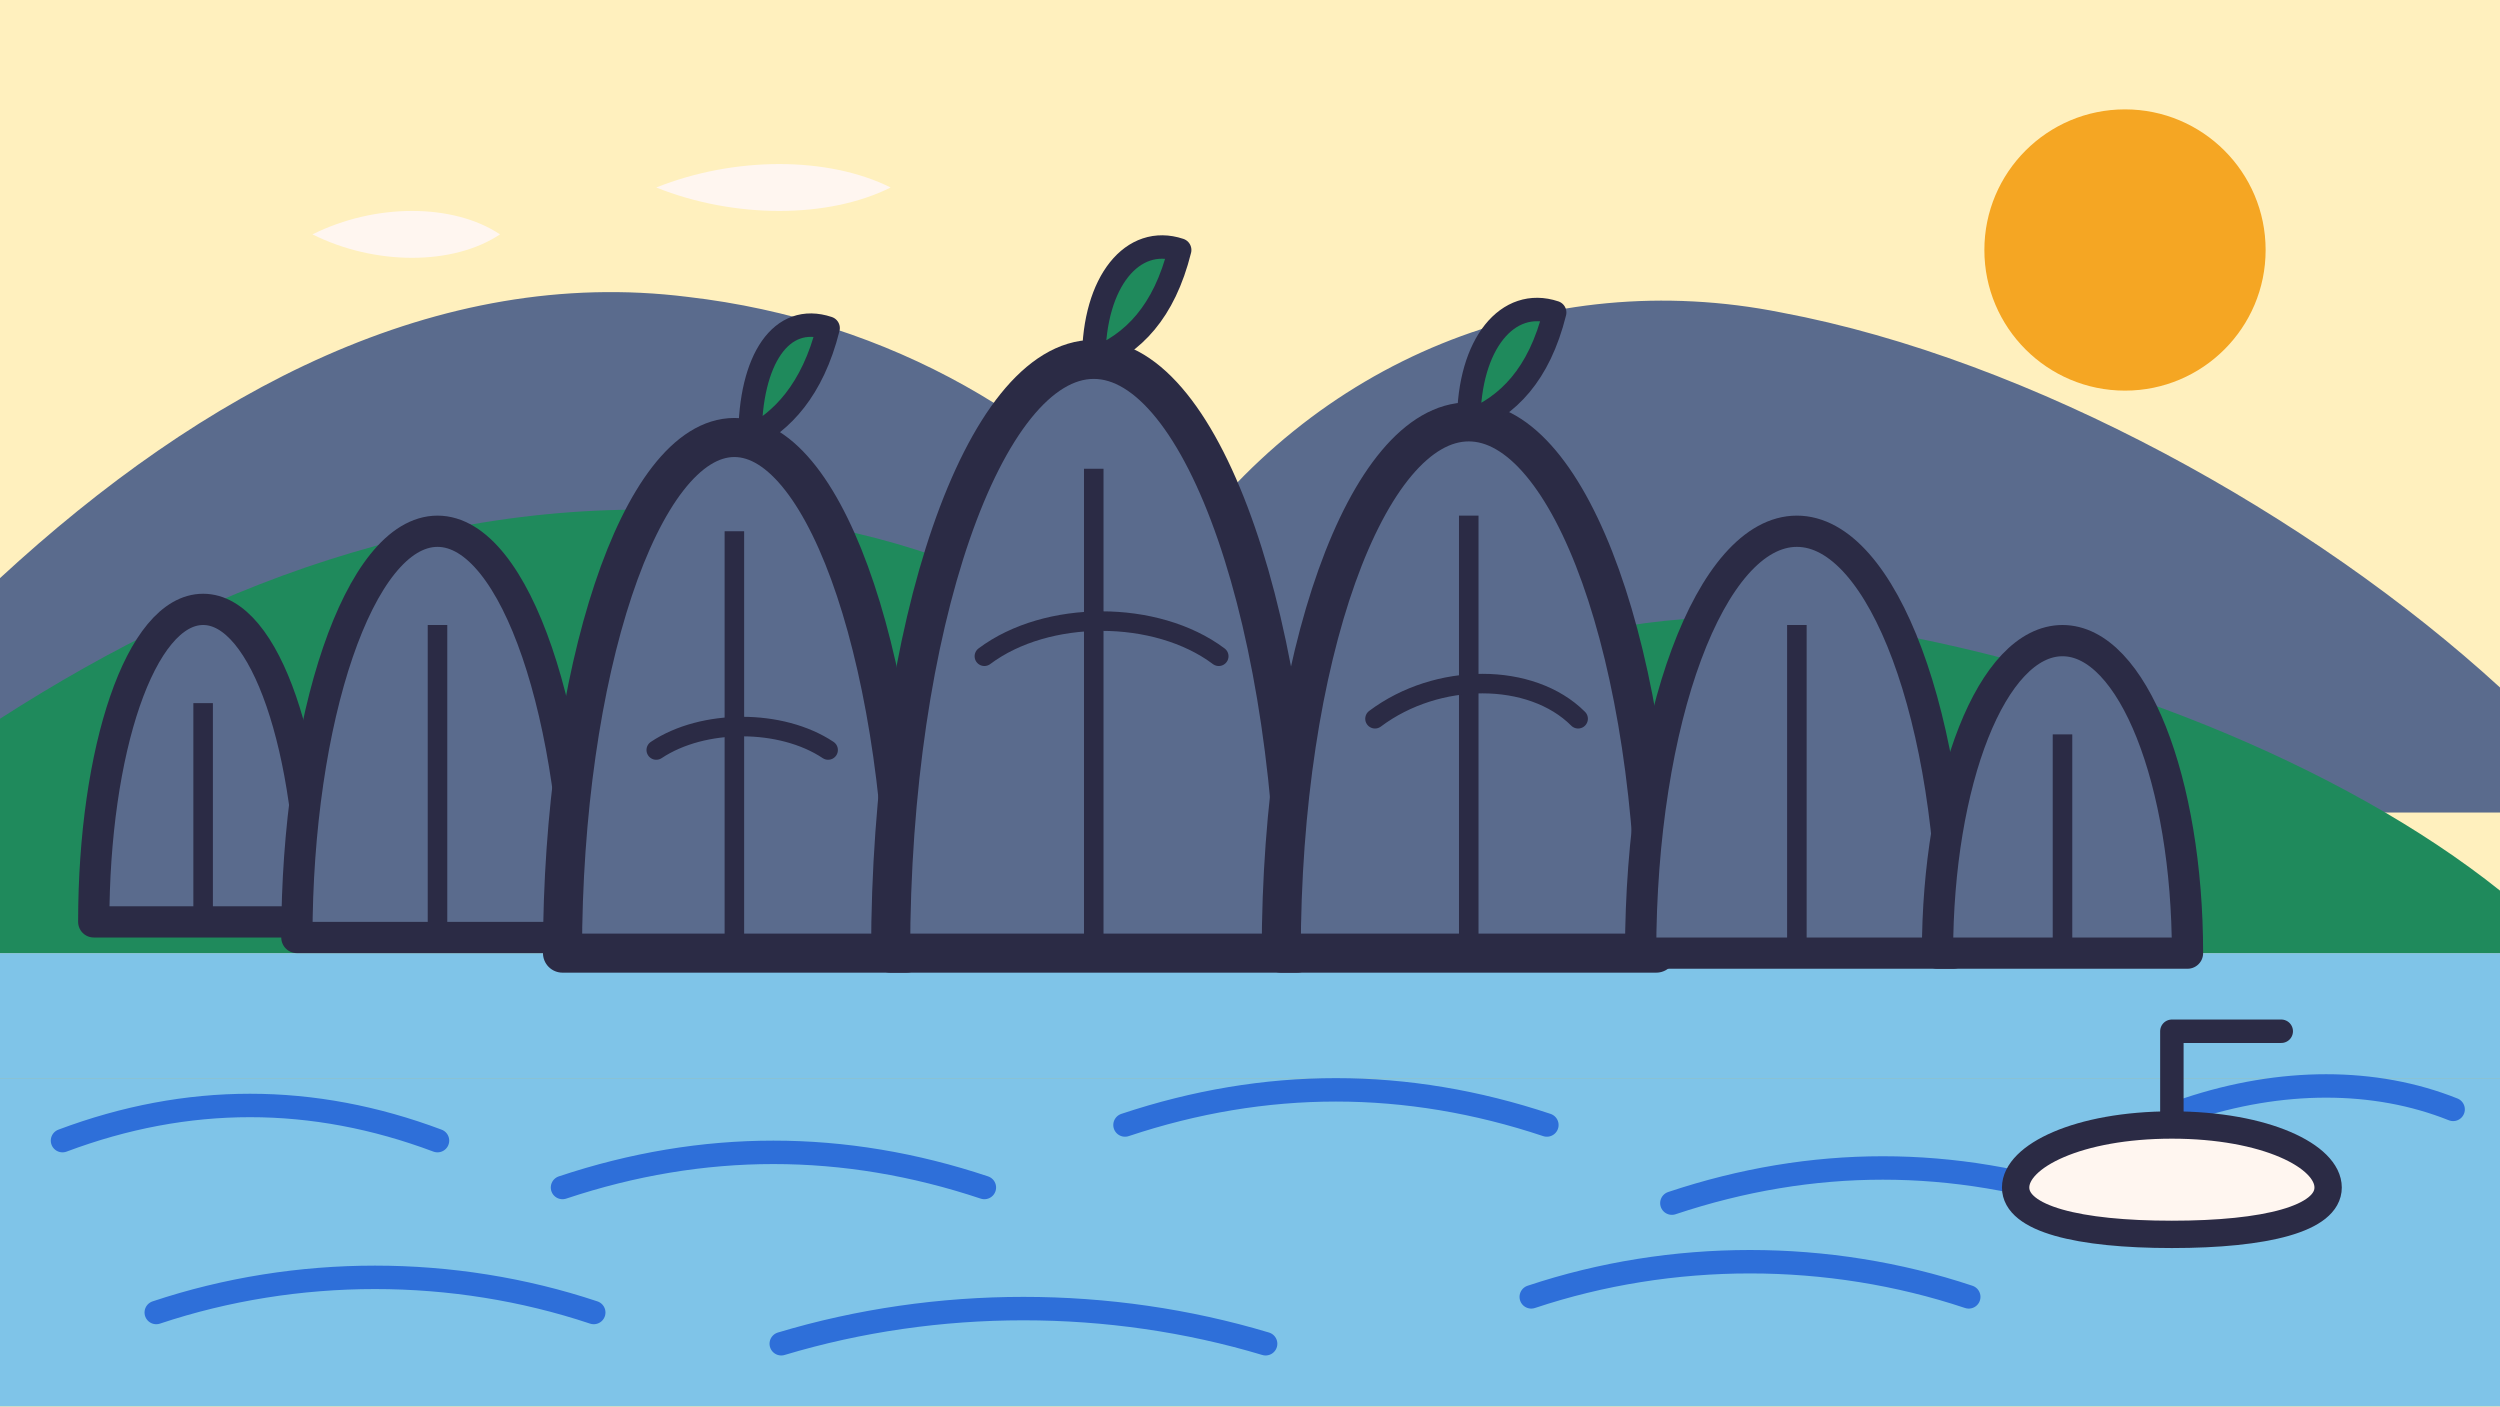
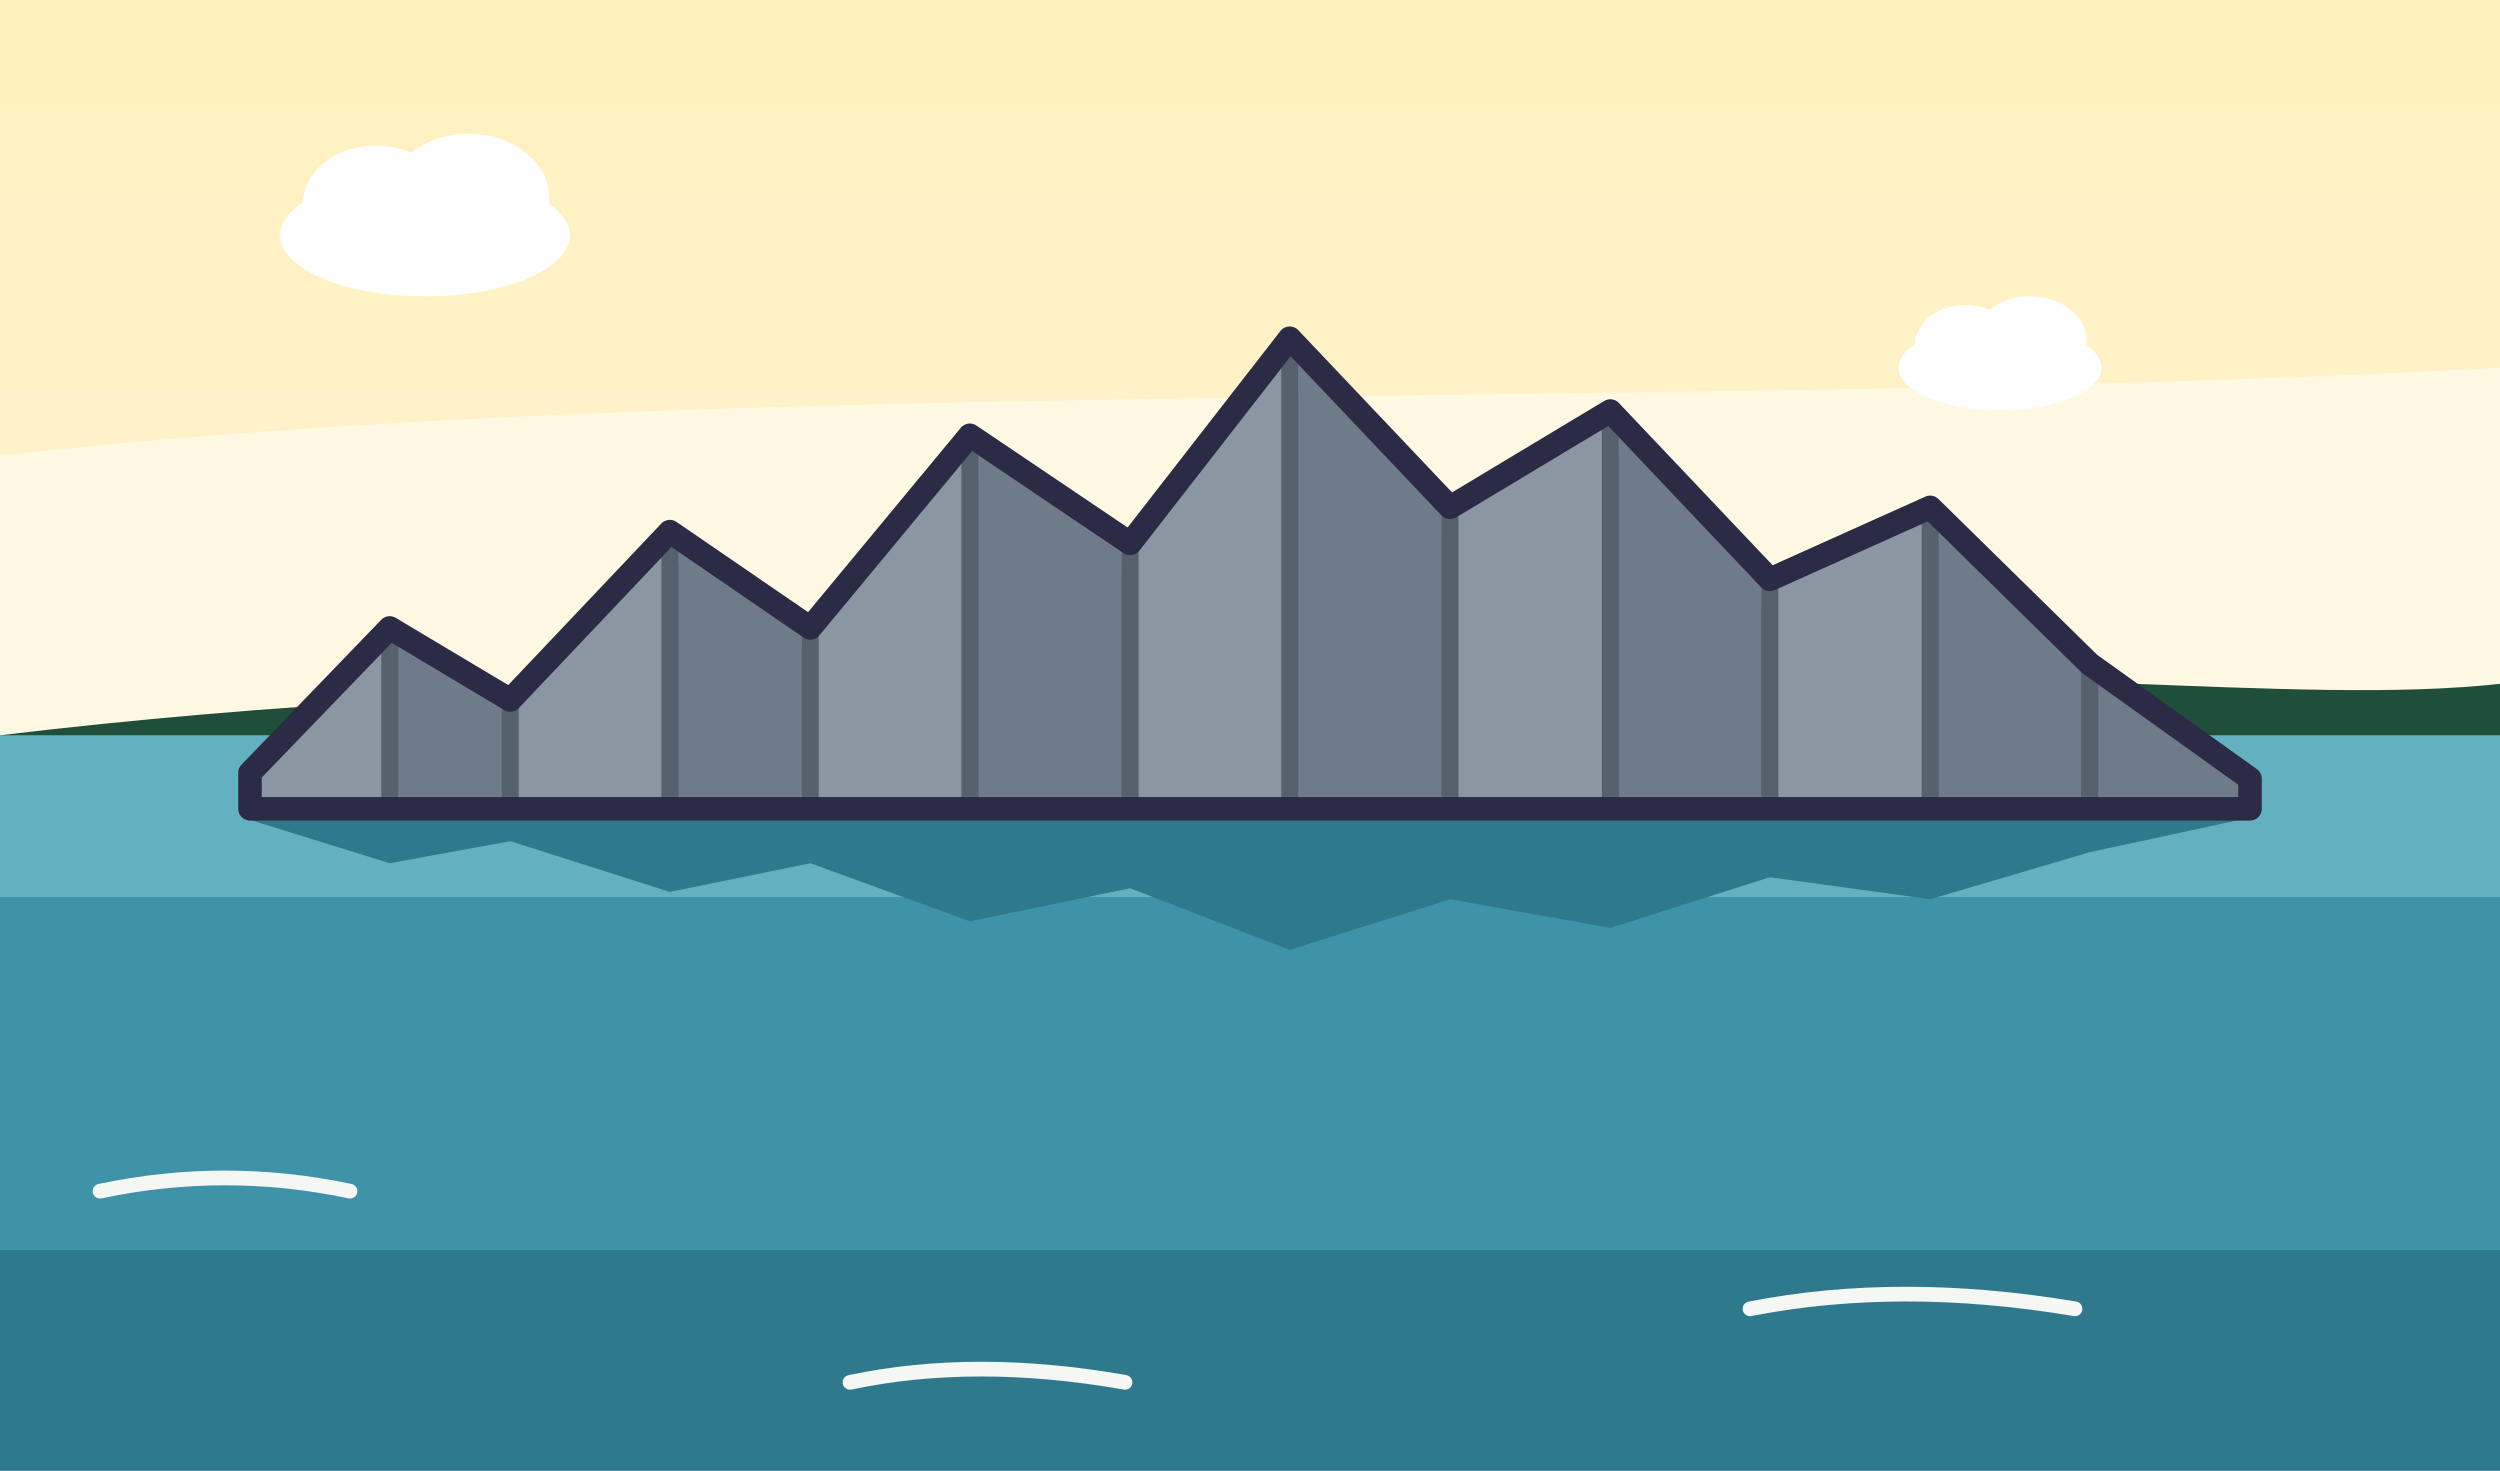
- <svg xmlns="http://www.w3.org/2000/svg" viewBox="0 0 320 180" width="320" height="180" role="img" aria-label="부소담악" data-landmark="busodamak">
-   <rect x="0" y="0" width="320" height="180" fill="#FFF0BE" />
-   <circle cx="272" cy="32" r="18" fill="#F5A623" />
-   <path d="M0 74C26 50 56 34 88 38C114 41 136 54 150 72C168 46 198 34 228 40C260 46 296 66 320 88V104H0Z" fill="#5A6B8D" />
-   <path d="M0 92C28 74 60 62 96 66C126 69 150 84 166 104C182 84 208 76 236 80C268 85 300 98 320 114V126H0Z" fill="#1F8A5C" />
-   <path d="M0 122H320V180H0Z" fill="#DCB733" />
-   <path d="M0 122H320V138H0Z" fill="#7FC4E8" />
-   <path d="M0 138H320V180H0Z" fill="#7FC4E8" />
-   <path d="M12 118C12 96 18 78 26 78C34 78 40 96 40 118Z" fill="#5A6B8D" stroke="#2B2B45" stroke-width="4" stroke-linejoin="round" />
-   <path d="M38 120C38 92 46 68 56 68C66 68 74 92 74 120Z" fill="#5A6B8D" stroke="#2B2B45" stroke-width="4" stroke-linejoin="round" />
-   <path d="M72 122C72 86 82 56 94 56C106 56 116 86 116 122Z" fill="#5A6B8D" stroke="#2B2B45" stroke-width="5" stroke-linejoin="round" />
-   <path d="M114 122C114 80 126 46 140 46C154 46 166 80 166 122Z" fill="#5A6B8D" stroke="#2B2B45" stroke-width="5" stroke-linejoin="round" />
-   <path d="M164 122C164 84 175 54 188 54C201 54 212 84 212 122Z" fill="#5A6B8D" stroke="#2B2B45" stroke-width="5" stroke-linejoin="round" />
-   <path d="M210 122C210 92 219 68 230 68C241 68 250 92 250 122Z" fill="#5A6B8D" stroke="#2B2B45" stroke-width="4" stroke-linejoin="round" />
-   <path d="M248 122C248 100 255 82 264 82C273 82 280 100 280 122Z" fill="#5A6B8D" stroke="#2B2B45" stroke-width="4" stroke-linejoin="round" />
-   <path d="M26 90V118M56 80V120M94 68V122M140 60V122M188 66V122M230 80V122M264 94V122" stroke="#2B2B45" stroke-width="2.5" fill="none" />
-   <path d="M84 96C90 92 100 92 106 96M126 84C134 78 148 78 156 84M176 92C184 86 196 86 202 92" stroke="#2B2B45" stroke-width="2.5" fill="none" stroke-linecap="round" />
-   <path d="M96 56C96 46 100 40 106 42C104 50 100 54 96 56Z" fill="#1F8A5C" stroke="#2B2B45" stroke-width="3" stroke-linejoin="round" />
-   <path d="M140 46C140 36 145 30 151 32C149 40 145 44 140 46Z" fill="#1F8A5C" stroke="#2B2B45" stroke-width="3" stroke-linejoin="round" />
-   <path d="M188 54C188 44 193 38 199 40C197 48 193 52 188 54Z" fill="#1F8A5C" stroke="#2B2B45" stroke-width="3" stroke-linejoin="round" />
-   <path d="M8 146C24 140 40 140 56 146M72 152C90 146 108 146 126 152M144 144C162 138 180 138 198 144M214 154C232 148 250 148 268 154M280 142C292 138 304 138 314 142" stroke="#2E6FD9" stroke-width="3" fill="none" stroke-linecap="round" />
-   <path d="M20 168C38 162 58 162 76 168M100 172C120 166 142 166 162 172M196 166C214 160 234 160 252 166" stroke="#2E6FD9" stroke-width="3" fill="none" stroke-linecap="round" />
-   <path d="M258 152C258 148 266 144 278 144C290 144 298 148 298 152C298 156 290 158 278 158C266 158 258 156 258 152Z" fill="#FFF6F0" stroke="#2B2B45" stroke-width="3.5" stroke-linejoin="round" />
-   <path d="M278 144V132M278 132H292" stroke="#2B2B45" stroke-width="3" fill="none" stroke-linecap="round" />
-   <path d="M40 30C48 26 58 26 64 30C58 34 48 34 40 30Z" fill="#FFF6F0" />
-   <path d="M84 24C94 20 106 20 114 24C106 28 94 28 84 24Z" fill="#FFF6F0" />
+ <svg xmlns="http://www.w3.org/2000/svg" viewBox="0 0 340 200" width="340" height="200" role="img" aria-label="부소담악 병풍 바위" data-landmark="busodamak">
+   <defs>
+     <linearGradient id="sky" x1="0" y1="0" x2="0" y2="1">
+       <stop offset="0" stop-color="#FFF0BE" />
+       <stop offset="1" stop-color="#FFF8E2" />
+     </linearGradient>
+   </defs>
+   <rect width="340" height="200" fill="url(#sky)" />
+   <path d="M0,62.0 C95.2,51.0 231.2,56.0 340,50.0 L340,100.0 L0,100.0 Z" fill="#FFF8E2" opacity="1" />
+   <g fill="#FFFFFF">
+     <ellipse cx="57.8" cy="32.0" rx="19.7" ry="8.3" />
+     <ellipse cx="51.1" cy="27.7" rx="9.9" ry="7.9" />
+     <ellipse cx="63.7" cy="26.9" rx="11.0" ry="8.7" />
+   </g>
+   <g fill="#FFFFFF">
+     <ellipse cx="272.0" cy="50.0" rx="13.8" ry="5.8" />
+     <ellipse cx="267.3" cy="47.0" rx="6.9" ry="5.5" />
+     <ellipse cx="276.1" cy="46.4" rx="7.7" ry="6.1" />
+   </g>
+   <rect y="100.0" width="340" height="100.0" fill="#3E93A8" />
+   <rect y="100.0" width="340" height="22.0" fill="#63B0C0" />
+   <rect y="170.0" width="340" height="30.0" fill="#2E7A8C" />
+   <path d="M0,100.0 C74.8,91.0 142.8,94.0 204.0,92.0 C272.0,90.0 312.8,96.0 340,93.0 L340,100.0 Z" fill="#1F4F3A" />
+   <path d="M34.0,110.0 L34.0,105.1 L53.0,85.4 L69.4,95.2 L91.1,72.3 L110.2,85.4 L131.9,59.2 L153.7,73.9 L175.4,46.0 L197.2,69.0 L219.0,55.9 L240.7,78.8 L262.5,69.0 L284.2,90.3 L306.0,105.9 L306.0,110.0 Z" fill="#6E7C89" />
+   <path d="M34.0,110.0 L34.0,105.1 L53.0,85.4 L69.4,95.2 L91.1,72.3 L110.2,85.4 L131.9,59.2 L153.7,73.9 L175.4,46.0 L197.2,69.0 L219.0,55.9 L240.7,78.8 L262.5,69.0 L284.2,90.3 L306.0,105.9 L306.0,110.0 Z" fill="#6E7C89" />
+   <g fill="none" stroke="#55626E" stroke-width="2.3" stroke-linecap="round">
+     <path d="M53.0,88.4 L53.0,109.0" />
+     <path d="M69.4,97.0 L69.4,109.0" />
+     <path d="M91.1,76.8 L91.1,109.0" />
+     <path d="M110.2,88.4 L110.2,109.0" />
+     <path d="M131.9,65.3 L131.9,109.0" />
+     <path d="M153.7,78.2 L153.7,109.0" />
+     <path d="M175.4,53.7 L175.4,109.0" />
+     <path d="M197.2,73.9 L197.2,109.0" />
+     <path d="M219.0,62.4 L219.0,109.0" />
+     <path d="M240.7,82.6 L240.7,109.0" />
+     <path d="M262.5,73.9 L262.5,109.0" />
+     <path d="M284.2,92.7 L284.2,109.0" />
+   </g>
+   <g fill="#8A97A3">
+     <path d="M53.0,85.4 L34.0,105.1 L34.0,110.0 L53.0,110.0 Z" />
+     <path d="M91.1,72.3 L69.4,95.2 L69.4,110.0 L91.1,110.0 Z" />
+     <path d="M131.9,59.2 L110.2,85.4 L110.2,110.0 L131.9,110.0 Z" />
+     <path d="M175.4,46.0 L153.7,73.9 L153.7,110.0 L175.4,110.0 Z" />
+     <path d="M219.0,55.9 L197.2,69.0 L197.2,110.0 L219.0,110.0 Z" />
+     <path d="M262.5,69.0 L240.7,78.8 L240.7,110.0 L262.5,110.0 Z" />
+   </g>
+   <g fill="none" stroke="#55626E" stroke-width="2.3" stroke-linecap="round">
+     <path d="M53.0,85.4 L53.0,109.0" />
+     <path d="M69.4,95.2 L69.4,109.0" />
+     <path d="M91.1,72.3 L91.1,109.0" />
+     <path d="M110.2,85.4 L110.2,109.0" />
+     <path d="M131.9,59.2 L131.9,109.0" />
+     <path d="M153.7,73.9 L153.7,109.0" />
+     <path d="M175.4,46.0 L175.4,109.0" />
+     <path d="M197.2,69.0 L197.2,109.0" />
+     <path d="M219.0,55.9 L219.0,109.0" />
+     <path d="M240.7,78.8 L240.7,109.0" />
+     <path d="M262.5,69.0 L262.5,109.0" />
+     <path d="M284.2,90.3 L284.2,109.0" />
+   </g>
+   <g fill="#2E7A8C" opacity="1">
+     <path d="M34.0,110.0 L34.0,111.5 L53.0,117.4 L69.4,114.4 L91.1,121.3 L110.2,117.4 L131.9,125.3 L153.7,120.8 L175.4,129.2 L197.2,122.3 L219.0,126.2 L240.7,119.3 L262.5,122.3 L284.2,115.9 L306.0,111.2 L306.0,110.0 Z" />
+   </g>
+   <g fill="none" stroke="#F5F7F5" stroke-width="2.0" stroke-linecap="round">
+     <path d="M13.6,162.0 q17.0,-3.6 34.0,0" />
+     <path d="M238.0,178.0 q20.4,-4.0 44.2,0" />
+     <path d="M115.6,188.0 q17.0,-3.6 37.4,0" />
+   </g>
+   <g fill="none" stroke="#2B2B45" stroke-width="3.2" stroke-linejoin="round" stroke-linecap="round">
+     <path d="M34.0,110.0 L34.0,105.1 L53.0,85.4 L69.4,95.2 L91.1,72.3 L110.2,85.4 L131.9,59.2 L153.7,73.9 L175.4,46.0 L197.2,69.0 L219.0,55.9 L240.7,78.8 L262.5,69.0 L284.2,90.3 L306.0,105.9 L306.0,110.0 Z" />
+   </g>
</svg>
